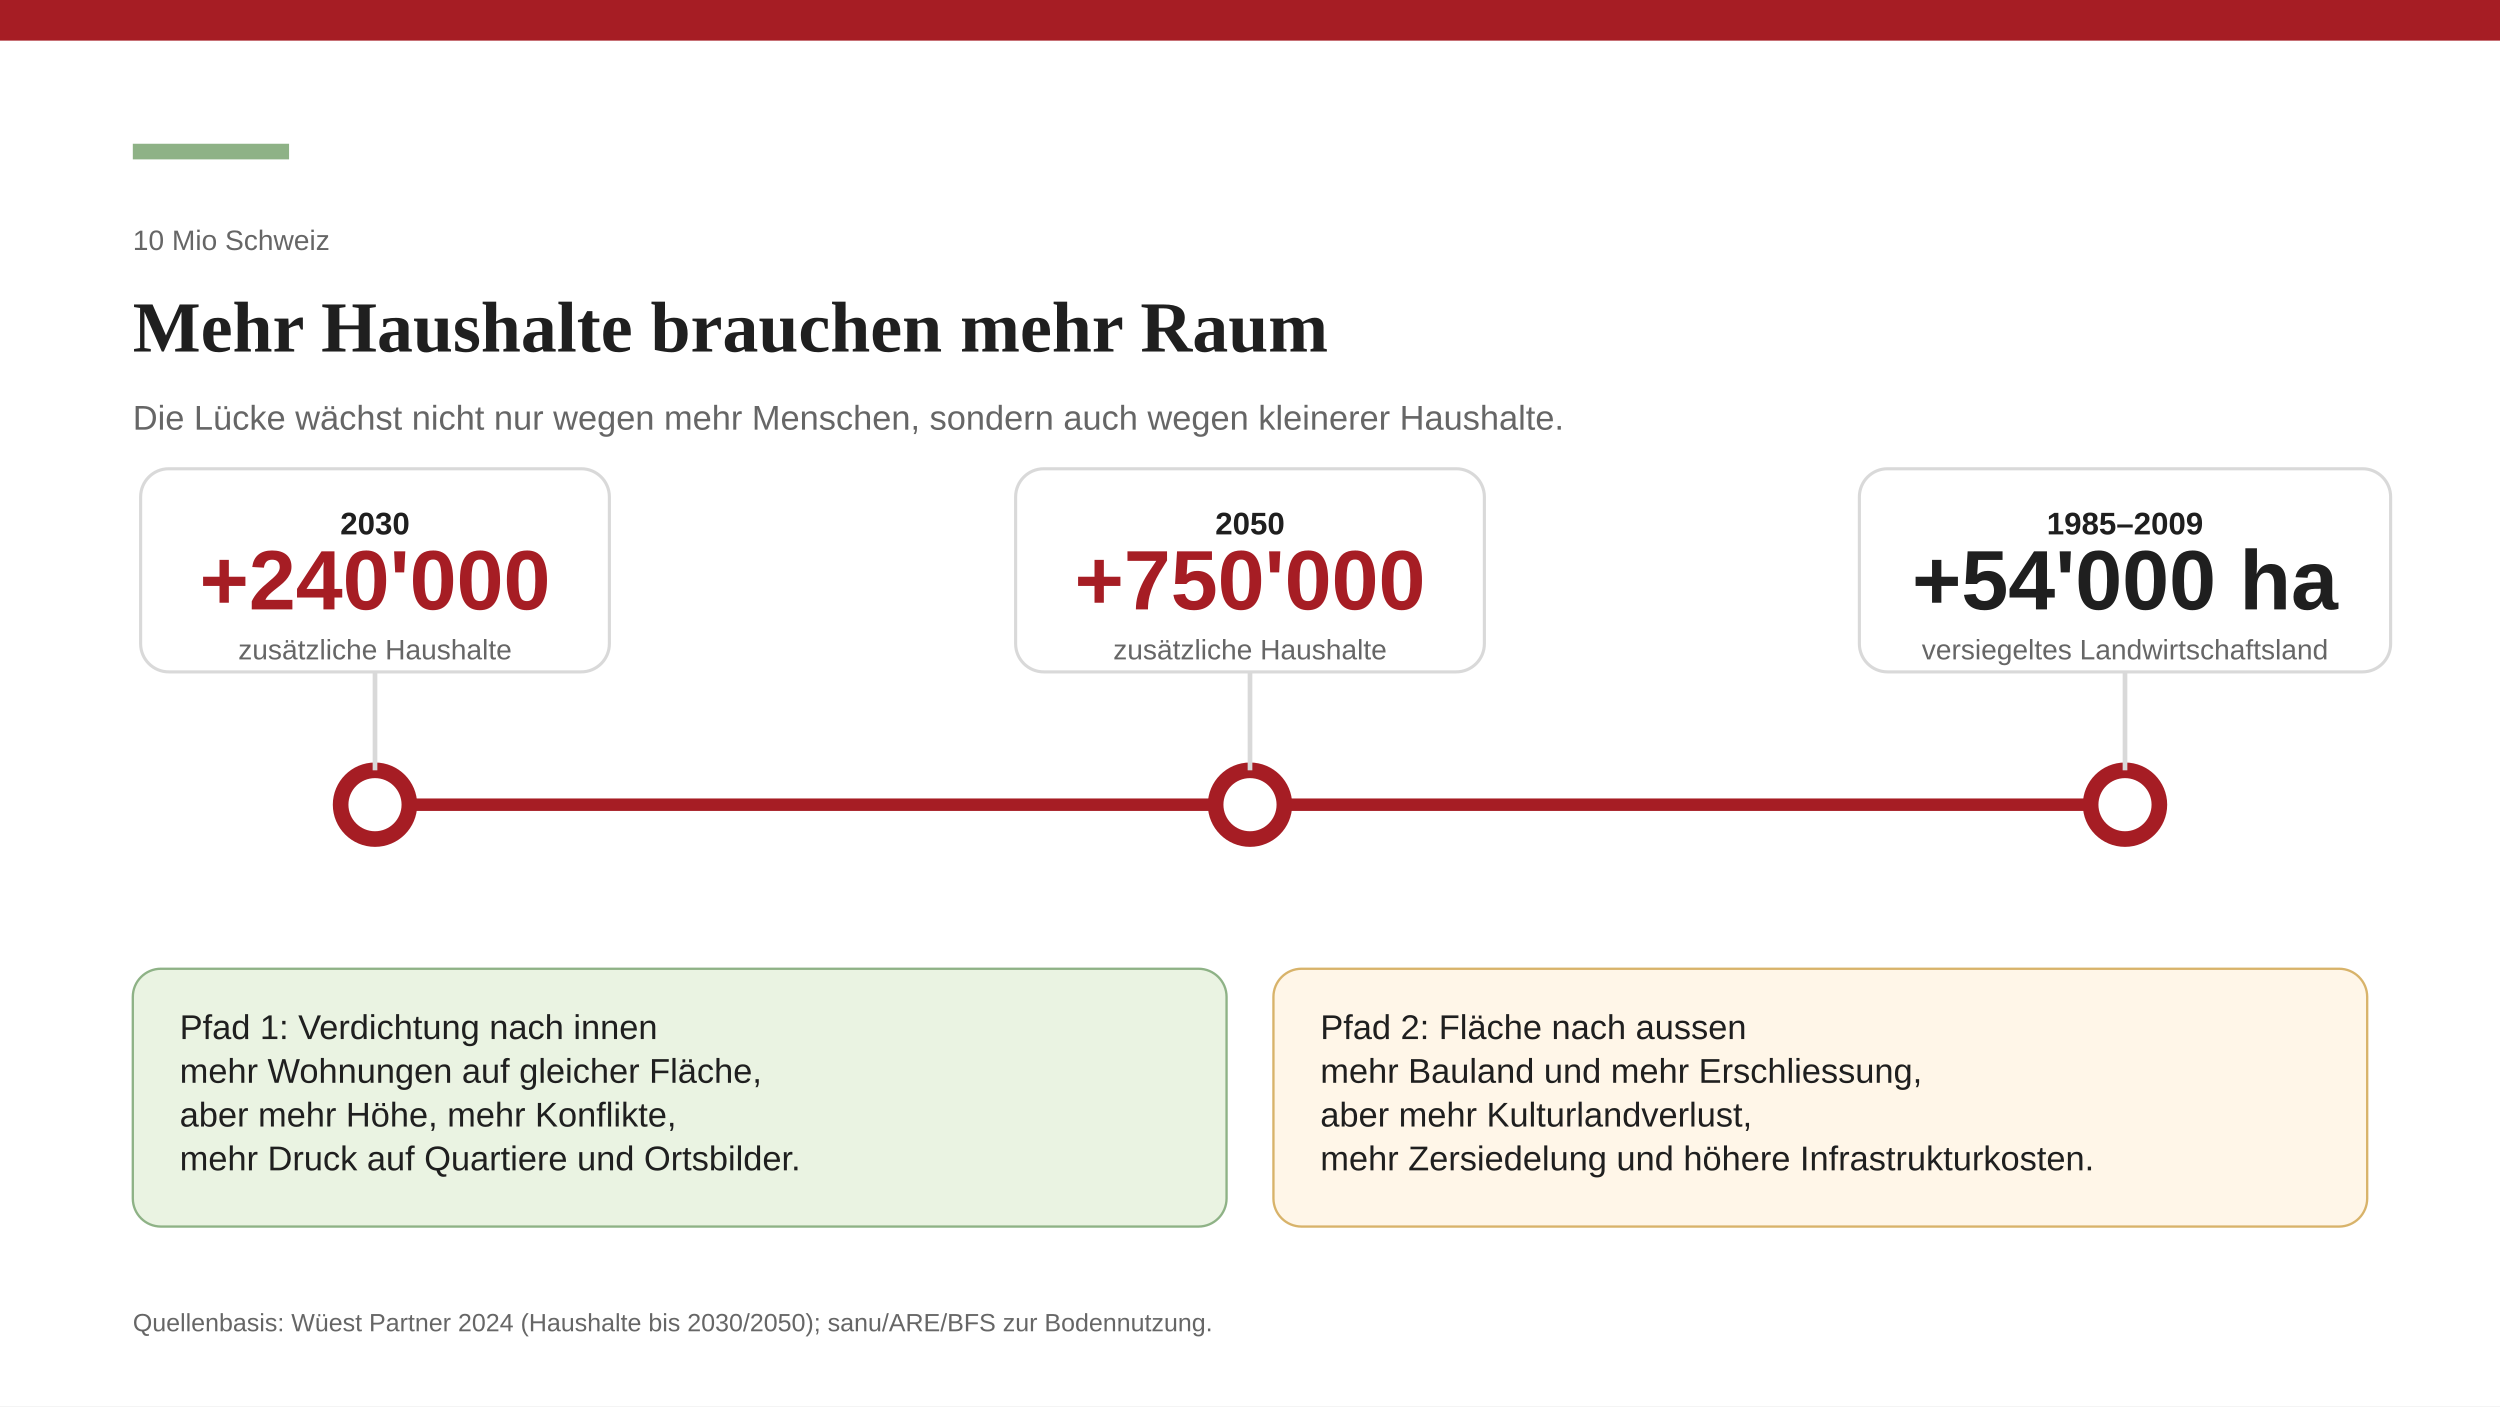
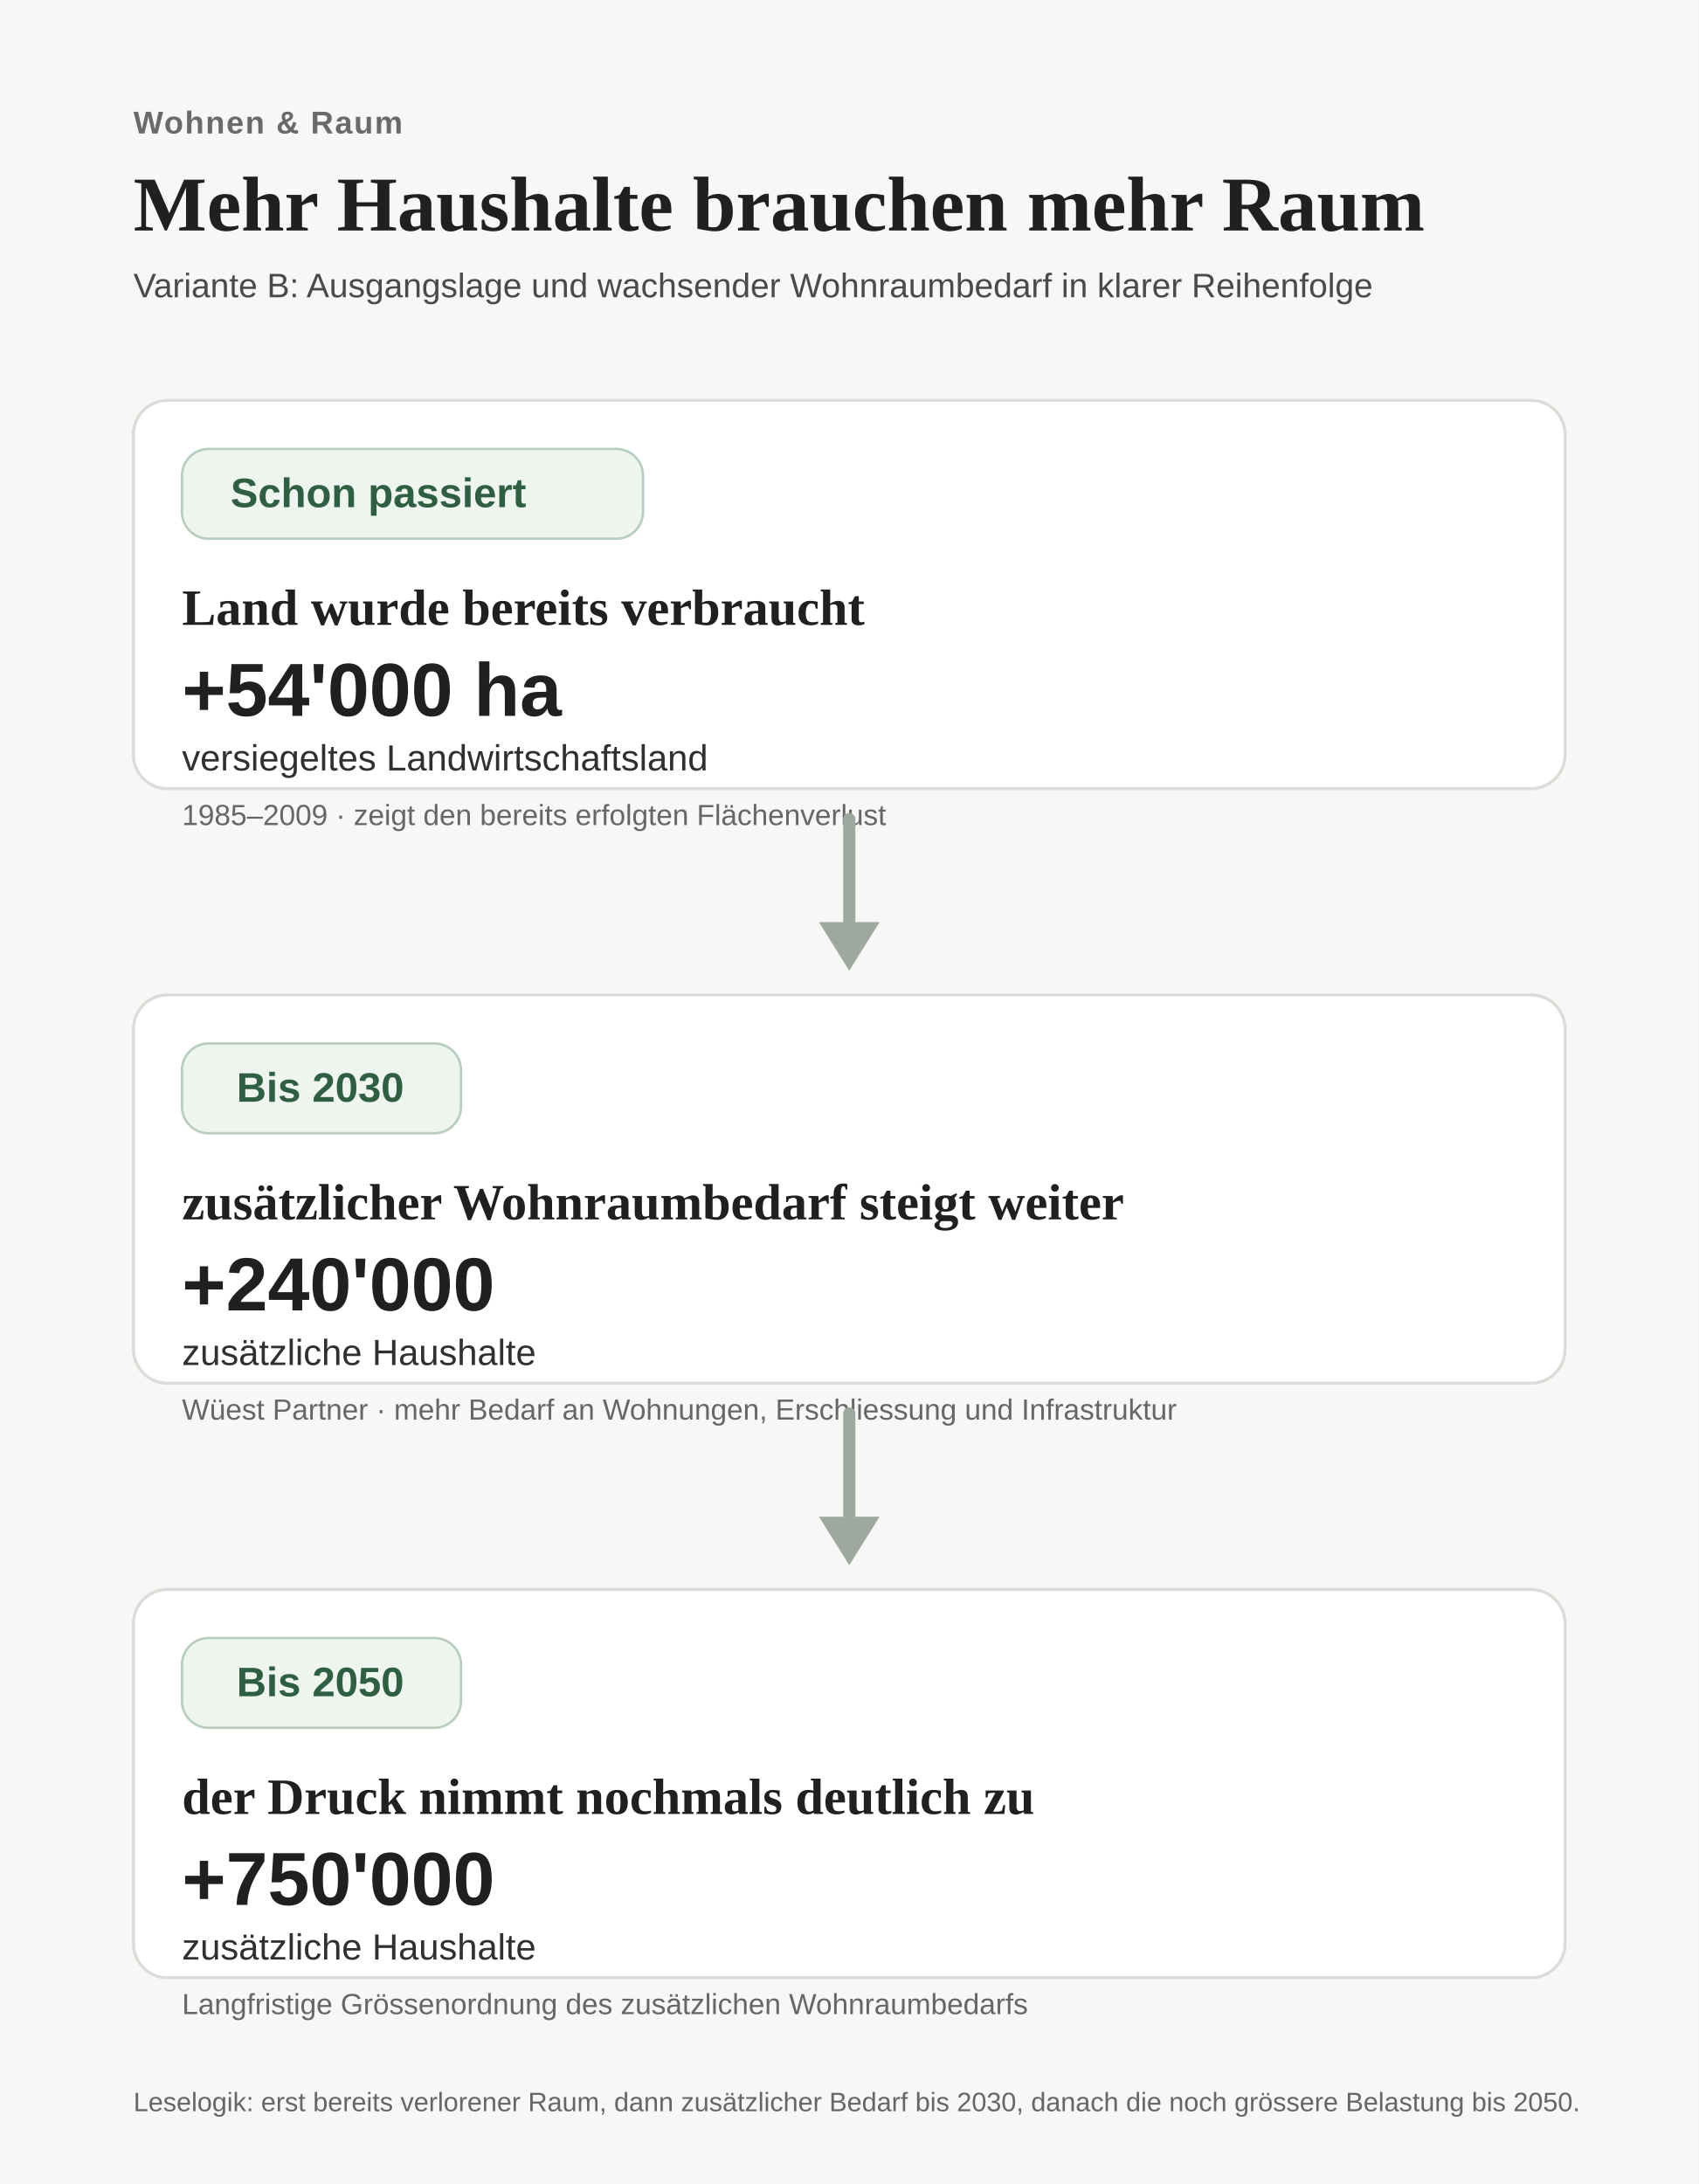
- <svg xmlns="http://www.w3.org/2000/svg" width="1600" height="900" viewBox="0 0 1600 900">
-   <style>
- .title { font-family: Georgia, 'Times New Roman', serif; font-size: 46px; font-weight: 700; fill: #1f1f1f; }
- .subtitle { font-family: Arial, Helvetica, sans-serif; font-size: 22px; fill: #666666; }
- .body { font-family: Arial, Helvetica, sans-serif; font-size: 22px; fill: #1f1f1f; }
- .bodySmall { font-family: Arial, Helvetica, sans-serif; font-size: 20px; fill: #1f1f1f; }
- .small { font-family: Arial, Helvetica, sans-serif; font-size: 18px; fill: #666666; }
- .metric { font-family: Arial, Helvetica, sans-serif; font-size: 54px; font-weight: 700; fill: #1f1f1f; }
- .metricRed { font-family: Arial, Helvetica, sans-serif; font-size: 54px; font-weight: 700; fill: #a61d24; }
- .label { font-family: Arial, Helvetica, sans-serif; font-size: 20px; font-weight: 700; fill: #1f1f1f; }
- .cardTitle { font-family: Arial, Helvetica, sans-serif; font-size: 20px; font-weight: 700; fill: #1f1f1f; }
- .source { font-family: Arial, Helvetica, sans-serif; font-size: 16px; fill: #666666; }
- .caption { font-family: Arial, Helvetica, sans-serif; font-size: 17px; fill: #666666; }
- </style>
-   <rect width="1600" height="900" fill="#ffffff" />
-   <rect x="0" y="0" width="1600" height="26" fill="#a61d24" />
-   <rect x="85" y="92" width="100" height="10" fill="#8eb286" />
-   <text x="85" y="160" class="small" text-anchor="start">
-     <tspan x="85" dy="0">10 Mio Schweiz</tspan>
-   </text>
-   <text x="85" y="225" class="title" text-anchor="start">
-     <tspan x="85" dy="0">Mehr Haushalte brauchen mehr Raum</tspan>
-   </text>
-   <text x="85" y="275" class="subtitle" text-anchor="start">
-     <tspan x="85" dy="0">Die Lücke wächst nicht nur wegen mehr Menschen, sondern auch wegen kleinerer Haushalte.</tspan>
-   </text>
-   <line x1="240" y1="515" x2="1360" y2="515" stroke="#a61d24" stroke-width="8" stroke-linecap="round" />
-   <circle cx="240" cy="515" r="22" fill="#ffffff" stroke="#a61d24" stroke-width="10" />
-   <line x1="240" y1="493" x2="240" y2="400" stroke="#d9d9d9" stroke-width="3" />
-   <rect x="90.0" y="300" rx="18" ry="18" width="300" height="130" fill="#ffffff" stroke="#d9d9d9" stroke-width="2" />
-   <text x="240" y="342" class="label" text-anchor="middle">
-     <tspan x="240" dy="0">2030</tspan>
-   </text>
-   <text x="240" y="390" class="metricRed" text-anchor="middle">
-     <tspan x="240" dy="0">+240'000</tspan>
-   </text>
-   <text x="240" y="422" class="small" text-anchor="middle">
-     <tspan x="240" dy="0">zusätzliche Haushalte</tspan>
-   </text>
-   <circle cx="800" cy="515" r="22" fill="#ffffff" stroke="#a61d24" stroke-width="10" />
-   <line x1="800" y1="493" x2="800" y2="400" stroke="#d9d9d9" stroke-width="3" />
-   <rect x="650.0" y="300" rx="18" ry="18" width="300" height="130" fill="#ffffff" stroke="#d9d9d9" stroke-width="2" />
-   <text x="800" y="342" class="label" text-anchor="middle">
-     <tspan x="800" dy="0">2050</tspan>
-   </text>
-   <text x="800" y="390" class="metricRed" text-anchor="middle">
-     <tspan x="800" dy="0">+750'000</tspan>
-   </text>
-   <text x="800" y="422" class="small" text-anchor="middle">
-     <tspan x="800" dy="0">zusätzliche Haushalte</tspan>
-   </text>
-   <circle cx="1360" cy="515" r="22" fill="#ffffff" stroke="#a61d24" stroke-width="10" />
-   <line x1="1360" y1="493" x2="1360" y2="400" stroke="#d9d9d9" stroke-width="3" />
-   <rect x="1190.0" y="300" rx="18" ry="18" width="340" height="130" fill="#ffffff" stroke="#d9d9d9" stroke-width="2" />
-   <text x="1360" y="342" class="label" text-anchor="middle">
-     <tspan x="1360" dy="0">1985–2009</tspan>
-   </text>
-   <text x="1360" y="390" class="metric" text-anchor="middle">
-     <tspan x="1360" dy="0">+54'000 ha</tspan>
-   </text>
-   <text x="1360" y="422" class="small" text-anchor="middle">
-     <tspan x="1360" dy="0">versiegeltes Landwirtschaftsland</tspan>
-   </text>
-   <rect x="85" y="620" rx="18" ry="18" width="700" height="165" fill="#eaf3e2" stroke="#8eb286" stroke-width="1.5" />
-   <text x="115" y="665" class="body" text-anchor="start">
-     <tspan x="115" dy="0">Pfad 1: Verdichtung nach innen</tspan>
-     <tspan x="115" dy="28">mehr Wohnungen auf gleicher Fläche,</tspan>
-     <tspan x="115" dy="28">aber mehr Höhe, mehr Konflikte,</tspan>
-     <tspan x="115" dy="28">mehr Druck auf Quartiere und Ortsbilder.</tspan>
-   </text>
-   <rect x="815" y="620" rx="18" ry="18" width="700" height="165" fill="#fff6e8" stroke="#d8b36a" stroke-width="1.5" />
-   <text x="845" y="665" class="body" text-anchor="start">
-     <tspan x="845" dy="0">Pfad 2: Fläche nach aussen</tspan>
-     <tspan x="845" dy="28">mehr Bauland und mehr Erschliessung,</tspan>
-     <tspan x="845" dy="28">aber mehr Kulturlandverlust,</tspan>
-     <tspan x="845" dy="28">mehr Zersiedelung und höhere Infrastrukturkosten.</tspan>
-   </text>
-   <text x="85" y="852" class="source" text-anchor="start">
-     <tspan x="85" dy="0">Quellenbasis: Wüest Partner 2024 (Haushalte bis 2030/2050); sanu/ARE/BFS zur Bodennutzung.</tspan>
-   </text>
+ <svg xmlns="http://www.w3.org/2000/svg" width="1400" height="1800" viewBox="0 0 1400 1800">
+   <defs>
+     <style>
+       .bg { fill: #f7f7f5; }
+       .title { font-family: Georgia, 'Times New Roman', serif; font-size: 64px; font-weight: 700; fill: #202020; }
+       .subtitle { font-family: Arial, Helvetica, sans-serif; font-size: 28px; fill: #4a4a4a; }
+       .eyebrow { font-family: Arial, Helvetica, sans-serif; font-size: 26px; font-weight: 700; letter-spacing: 1.2px; text-transform: uppercase; fill: #6a6a6a; }
+       .card-title { font-family: Georgia, 'Times New Roman', serif; font-size: 42px; font-weight: 700; fill: #202020; }
+       .card-year { font-family: Arial, Helvetica, sans-serif; font-size: 34px; font-weight: 700; fill: #2f5e43; }
+       .big { font-family: Arial, Helvetica, sans-serif; font-size: 62px; font-weight: 700; fill: #202020; }
+       .body { font-family: Arial, Helvetica, sans-serif; font-size: 30px; fill: #303030; }
+       .small { font-family: Arial, Helvetica, sans-serif; font-size: 24px; fill: #666666; }
+       .card { fill: #ffffff; stroke: #d9ddd8; stroke-width: 2.5; rx: 28; }
+       .accent { fill: #eef5ef; stroke: #b9cdbf; stroke-width: 2; rx: 22; }
+       .arrow { stroke: #9ea7a0; stroke-width: 10; stroke-linecap: round; }
+       .arrow-head { fill: #9ea7a0; }
+       .footer { font-family: Arial, Helvetica, sans-serif; font-size: 22px; fill: #666666; }
+     </style>
+   </defs>
+   <rect class="bg" x="0" y="0" width="1400" height="1800" />
+   <text x="110" y="110" class="eyebrow">Wohnen &amp; Raum</text>
+   <text x="110" y="190" class="title">Mehr Haushalte brauchen mehr Raum</text>
+   <text x="110" y="245" class="subtitle">Variante B: Ausgangslage und wachsender Wohnraumbedarf in klarer Reihenfolge</text>
+   <rect x="110" y="330" width="1180" height="320" class="card" />
+   <rect x="150" y="370" width="380" height="74" class="accent" />
+   <text x="190" y="418" class="card-year">Schon passiert</text>
+   <text x="150" y="515" class="card-title">Land wurde bereits verbraucht</text>
+   <text x="150" y="590" class="big">+54'000 ha</text>
+   <text x="150" y="635" class="body">versiegeltes Landwirtschaftsland</text>
+   <text x="150" y="680" class="small">1985–2009 · zeigt den bereits erfolgten Flächenverlust</text>
+   <line x1="700" y1="675" x2="700" y2="760" class="arrow" />
+   <polygon points="700,800 675,760 725,760" class="arrow-head" />
+   <rect x="110" y="820" width="1180" height="320" class="card" />
+   <rect x="150" y="860" width="230" height="74" class="accent" />
+   <text x="195" y="908" class="card-year">Bis 2030</text>
+   <text x="150" y="1005" class="card-title">zusätzlicher Wohnraumbedarf steigt weiter</text>
+   <text x="150" y="1080" class="big">+240'000</text>
+   <text x="150" y="1125" class="body">zusätzliche Haushalte</text>
+   <text x="150" y="1170" class="small">Wüest Partner · mehr Bedarf an Wohnungen, Erschliessung und Infrastruktur</text>
+   <line x1="700" y1="1165" x2="700" y2="1250" class="arrow" />
+   <polygon points="700,1290 675,1250 725,1250" class="arrow-head" />
+   <rect x="110" y="1310" width="1180" height="320" class="card" />
+   <rect x="150" y="1350" width="230" height="74" class="accent" />
+   <text x="195" y="1398" class="card-year">Bis 2050</text>
+   <text x="150" y="1495" class="card-title">der Druck nimmt nochmals deutlich zu</text>
+   <text x="150" y="1570" class="big">+750'000</text>
+   <text x="150" y="1615" class="body">zusätzliche Haushalte</text>
+   <text x="150" y="1660" class="small">Langfristige Grössenordnung des zusätzlichen Wohnraumbedarfs</text>
+   <text x="110" y="1740" class="footer">Leselogik: erst bereits verlorener Raum, dann zusätzlicher Bedarf bis 2030, danach die noch grössere Belastung bis 2050.</text>
</svg>
